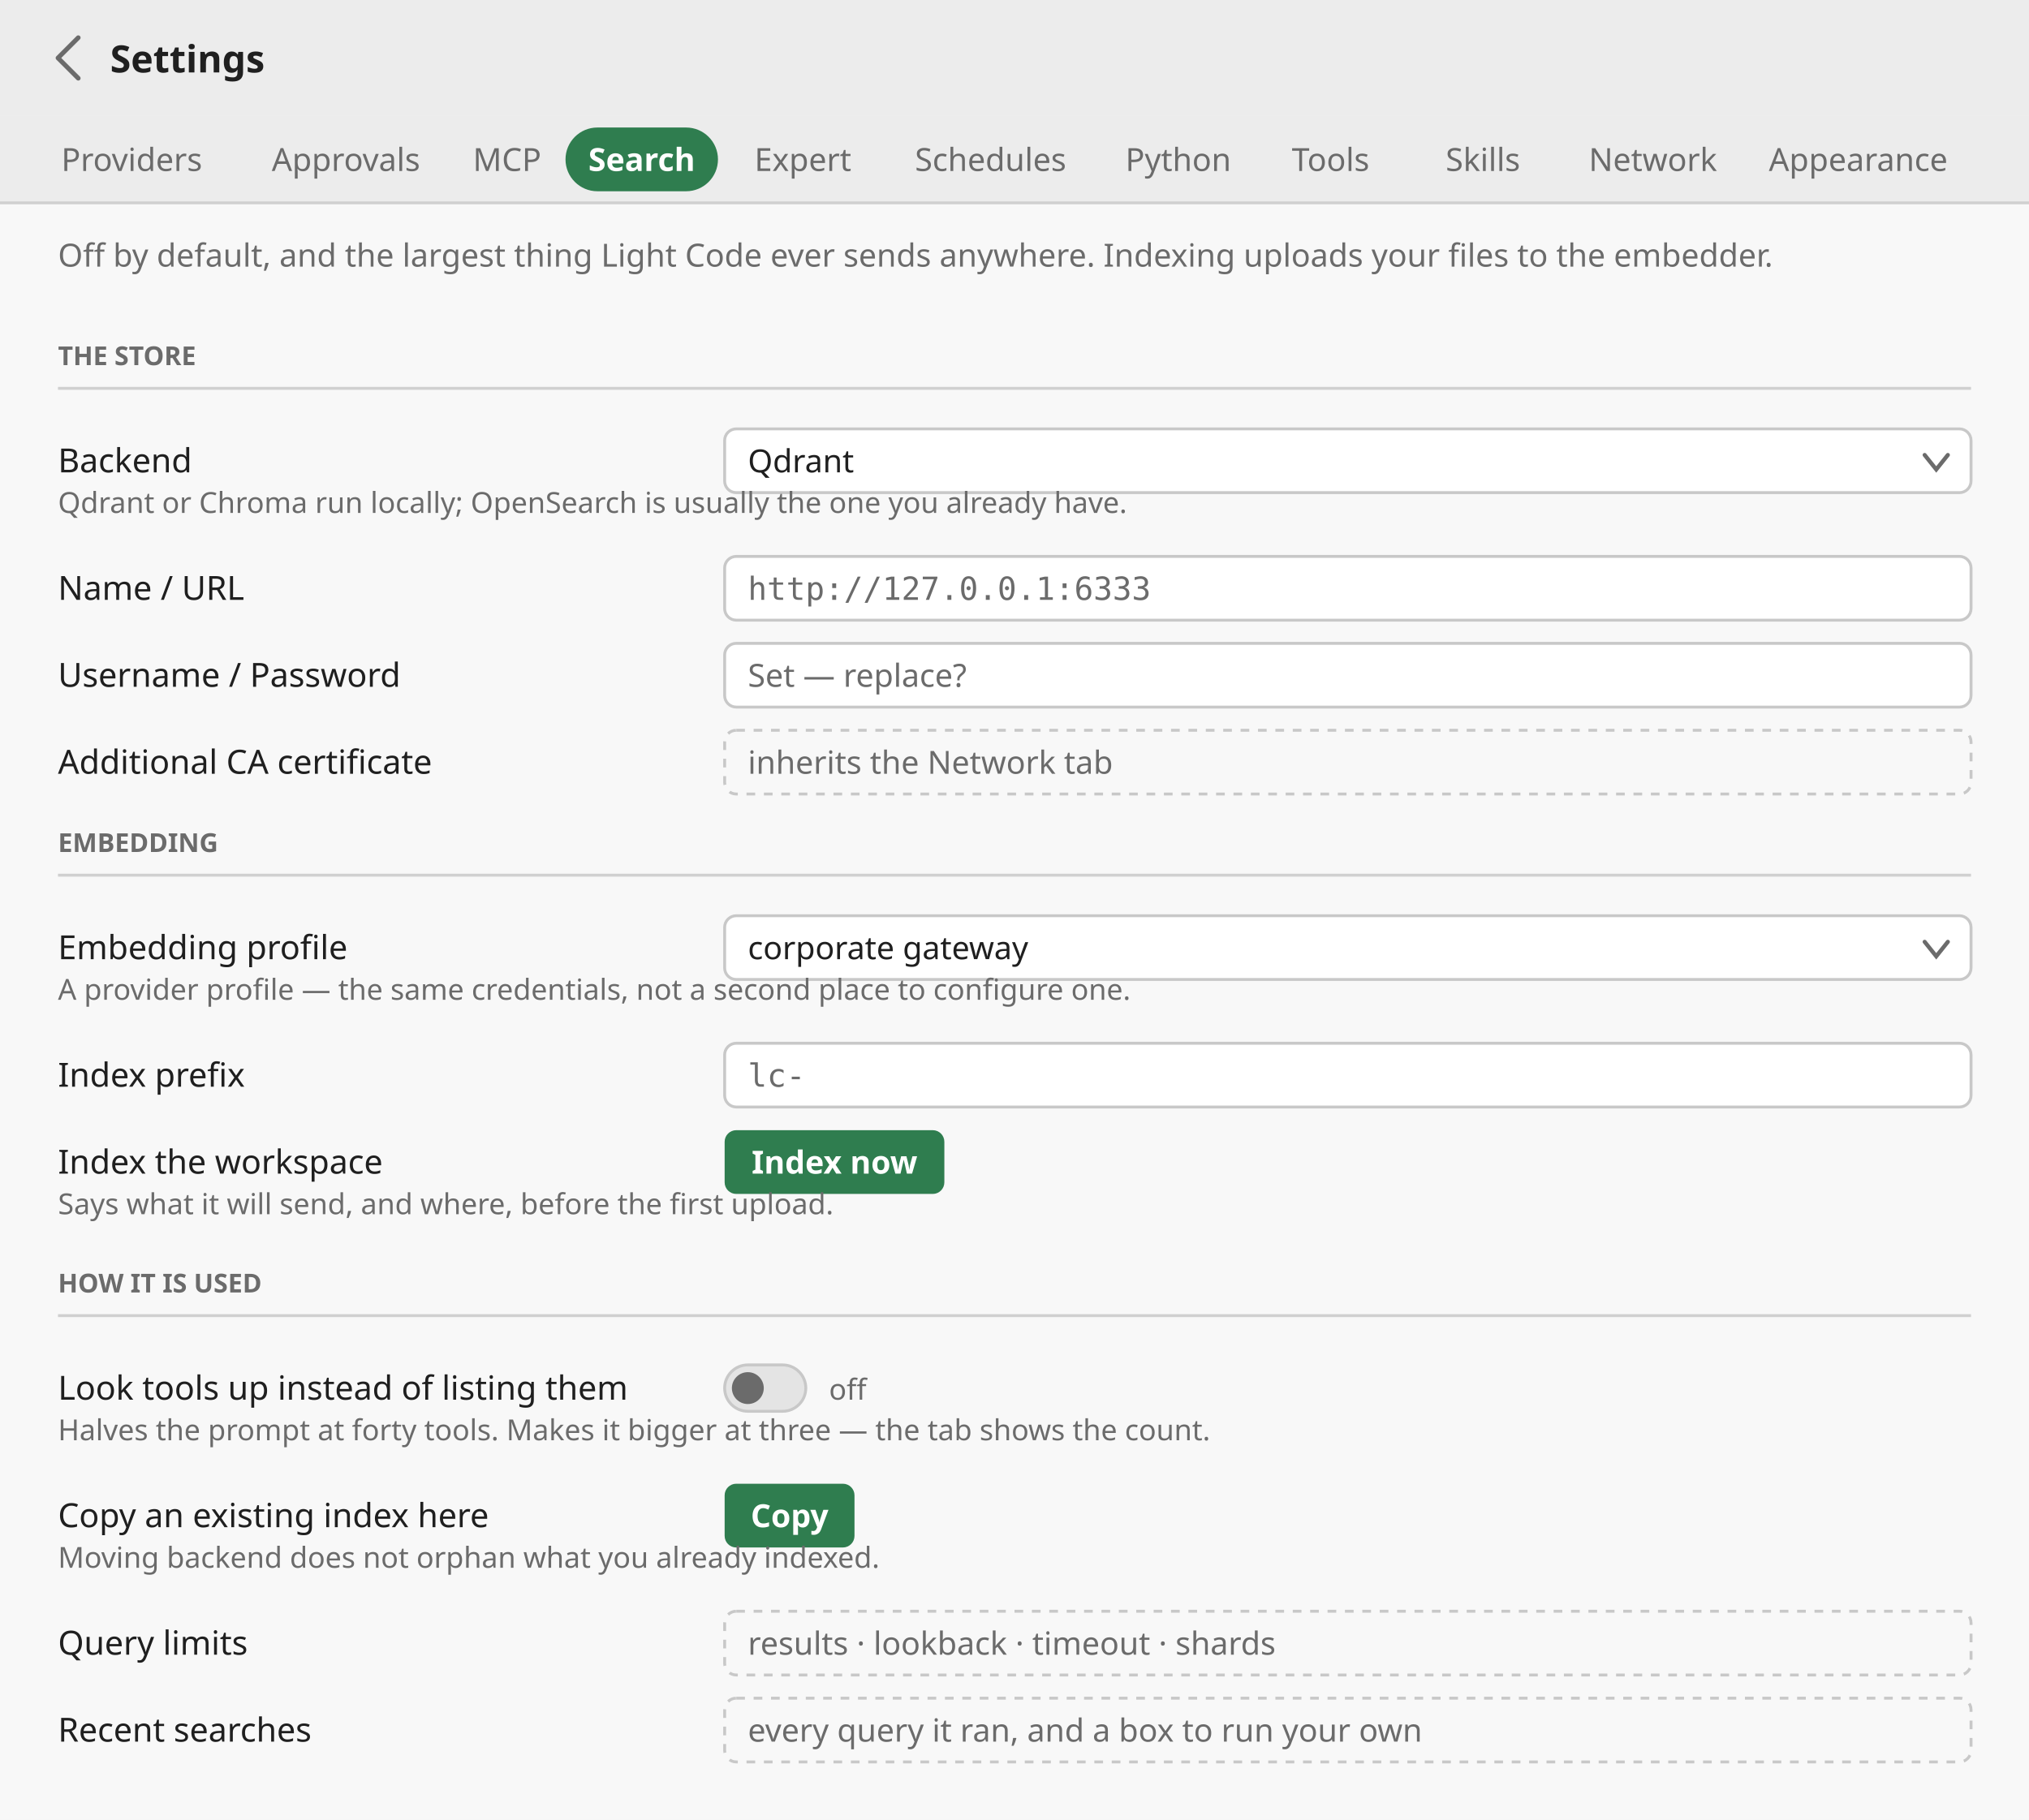
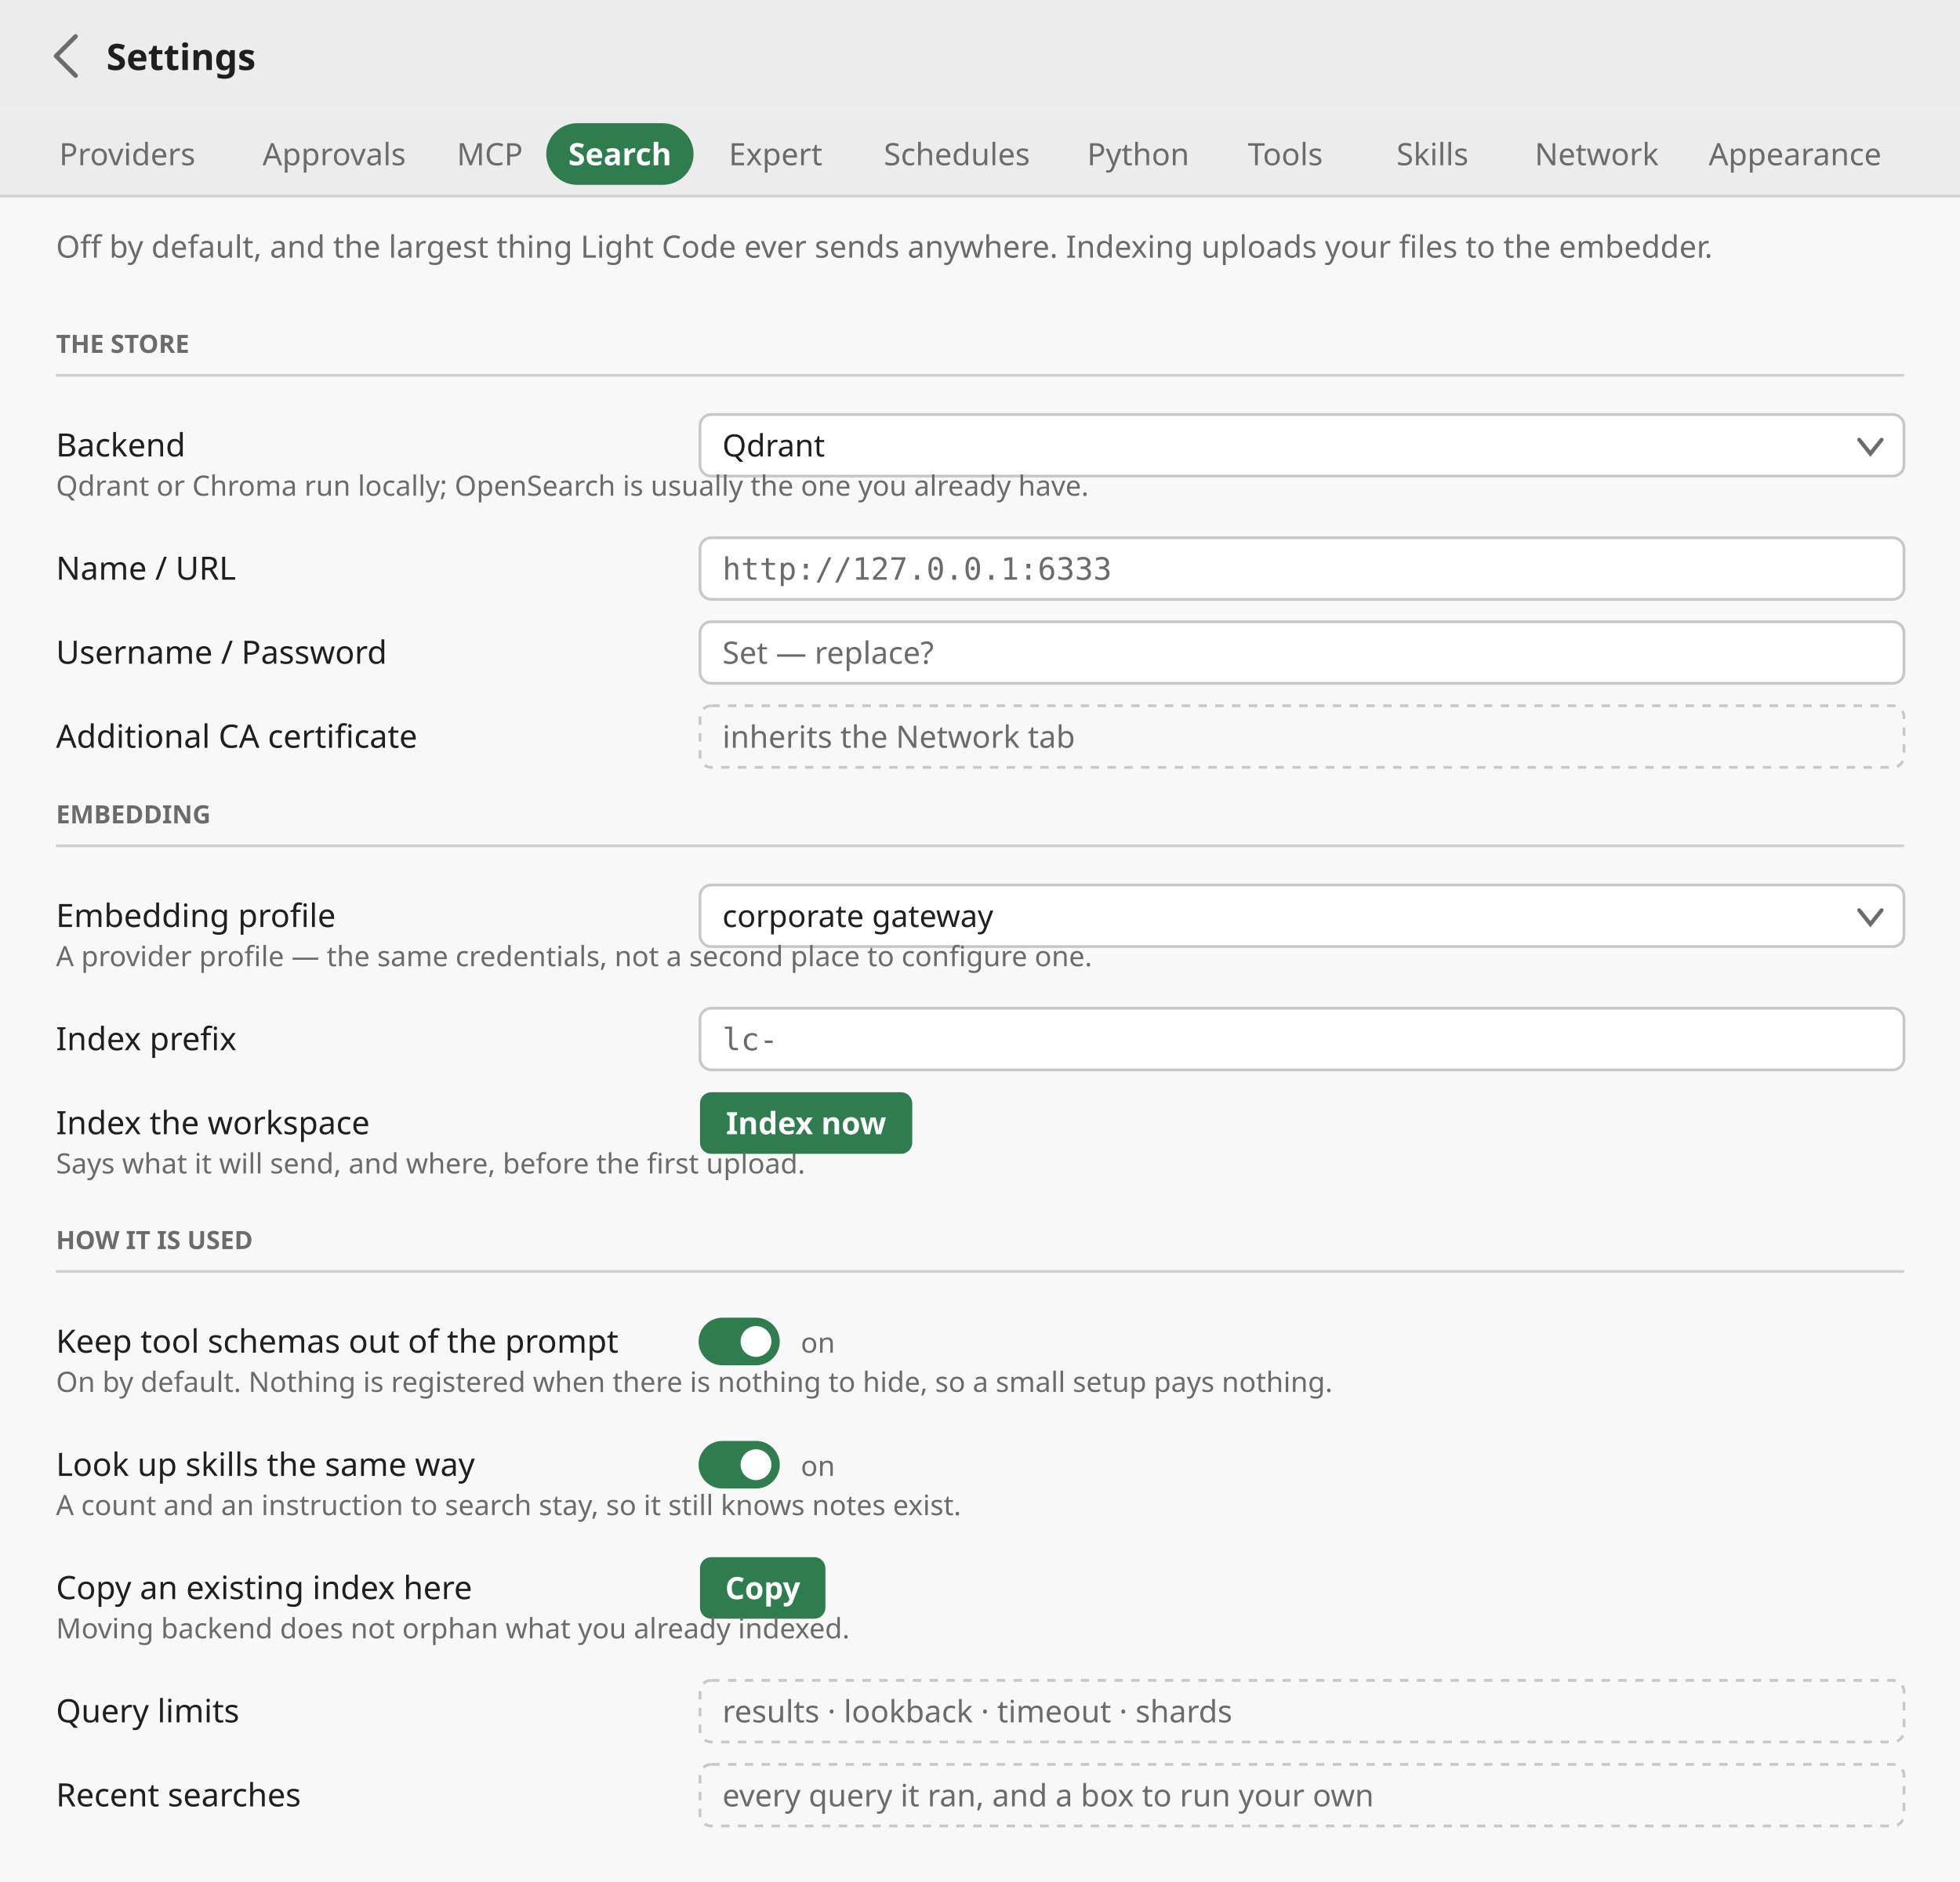
- <svg xmlns="http://www.w3.org/2000/svg" width="700" height="628" viewBox="0 0 700 628" role="img">
-   <rect x="0" y="0" width="700" height="628" rx="0" fill="#f8f8f8" />
+ <svg xmlns="http://www.w3.org/2000/svg" width="700" height="672" viewBox="0 0 700 672" role="img">
+   <rect x="0" y="0" width="700" height="672" rx="0" fill="#f8f8f8" />
  <rect x="0" y="0" width="700" height="40" rx="0" fill="#ececec" />
  <path d="M20 20 l7 -7 M20 20 l7 7" stroke="#6b6b6b" stroke-width="1.6" fill="none" stroke-linecap="round" />
  <text x="38" y="25" font-family="system-ui,'Segoe UI',Ubuntu,sans-serif" font-size="13" font-weight="600" fill="#1f1f1f" text-anchor="start" opacity="1">Settings</text>
  <rect x="0" y="40" width="700" height="30" rx="0" fill="#ececec" />
  <line x1="0" y1="70" x2="700" y2="70" stroke="#d0d0d0" />
  <text x="45.45" y="59" font-family="system-ui,'Segoe UI',Ubuntu,sans-serif" font-size="11" font-weight="400" fill="#6b6b6b" text-anchor="middle" opacity="1">Providers</text>
  <text x="119.35" y="59" font-family="system-ui,'Segoe UI',Ubuntu,sans-serif" font-size="11" font-weight="400" fill="#6b6b6b" text-anchor="middle" opacity="1">Approvals</text>
  <text x="174.95" y="59" font-family="system-ui,'Segoe UI',Ubuntu,sans-serif" font-size="11" font-weight="400" fill="#6b6b6b" text-anchor="middle" opacity="1">MCP</text>
  <rect x="195.1" y="44" width="52.6" height="22" rx="11" fill="#2f7d4f" />
  <text x="221.4" y="59" font-family="system-ui,'Segoe UI',Ubuntu,sans-serif" font-size="11" font-weight="600" fill="#ffffff" text-anchor="middle" opacity="1">Search</text>
  <text x="277" y="59" font-family="system-ui,'Segoe UI',Ubuntu,sans-serif" font-size="11" font-weight="400" fill="#6b6b6b" text-anchor="middle" opacity="1">Expert</text>
  <text x="341.75" y="59" font-family="system-ui,'Segoe UI',Ubuntu,sans-serif" font-size="11" font-weight="400" fill="#6b6b6b" text-anchor="middle" opacity="1">Schedules</text>
  <text x="406.5" y="59" font-family="system-ui,'Segoe UI',Ubuntu,sans-serif" font-size="11" font-weight="400" fill="#6b6b6b" text-anchor="middle" opacity="1">Python</text>
  <text x="459.05" y="59" font-family="system-ui,'Segoe UI',Ubuntu,sans-serif" font-size="11" font-weight="400" fill="#6b6b6b" text-anchor="middle" opacity="1">Tools</text>
  <text x="511.6" y="59" font-family="system-ui,'Segoe UI',Ubuntu,sans-serif" font-size="11" font-weight="400" fill="#6b6b6b" text-anchor="middle" opacity="1">Skills</text>
  <text x="570.25" y="59" font-family="system-ui,'Segoe UI',Ubuntu,sans-serif" font-size="11" font-weight="400" fill="#6b6b6b" text-anchor="middle" opacity="1">Network</text>
  <text x="641.1" y="59" font-family="system-ui,'Segoe UI',Ubuntu,sans-serif" font-size="11" font-weight="400" fill="#6b6b6b" text-anchor="middle" opacity="1">Appearance</text>
  <text x="20" y="92" font-family="system-ui,'Segoe UI',Ubuntu,sans-serif" font-size="11" font-weight="400" fill="#6b6b6b" text-anchor="start" opacity="1">Off by default, and the largest thing Light Code ever sends anywhere. Indexing uploads your files to the embedder.</text>
  <text x="20" y="126" font-family="system-ui,'Segoe UI',Ubuntu,sans-serif" font-size="9" font-weight="700" fill="#6b6b6b" text-anchor="start" opacity="1">THE STORE</text>
  <line x1="20" y1="134" x2="680" y2="134" stroke="#d0d0d0" />
  <text x="20" y="163" font-family="system-ui,'Segoe UI',Ubuntu,sans-serif" font-size="11.5" font-weight="400" fill="#1f1f1f" text-anchor="start" opacity="1">Backend</text>
  <rect x="250" y="148" width="430" height="22" rx="4" fill="#ffffff" stroke="#c8c8c8" stroke-width="1" />
  <text x="258" y="163" font-family="system-ui,'Segoe UI',Ubuntu,sans-serif" font-size="11" font-weight="400" fill="#1f1f1f" text-anchor="start" opacity="1">Qdrant</text>
  <path d="M664 157 l4 5 l4 -5" stroke="#6b6b6b" stroke-width="1.4" fill="none" stroke-linecap="round" />
  <text x="20" y="177" font-family="system-ui,'Segoe UI',Ubuntu,sans-serif" font-size="10" font-weight="400" fill="#6b6b6b" text-anchor="start" opacity="1">Qdrant or Chroma run locally; OpenSearch is usually the one you already have.</text>
  <text x="20" y="207" font-family="system-ui,'Segoe UI',Ubuntu,sans-serif" font-size="11.5" font-weight="400" fill="#1f1f1f" text-anchor="start" opacity="1">Name / URL</text>
  <rect x="250" y="192" width="430" height="22" rx="4" fill="#ffffff" stroke="#c8c8c8" stroke-width="1" />
  <text x="258" y="207" font-family="ui-monospace,'Cascadia Code','Consolas',monospace" font-size="11" font-weight="400" fill="#6b6b6b" text-anchor="start" opacity="1">http://127.0.0.1:6333</text>
  <text x="20" y="237" font-family="system-ui,'Segoe UI',Ubuntu,sans-serif" font-size="11.5" font-weight="400" fill="#1f1f1f" text-anchor="start" opacity="1">Username / Password</text>
  <rect x="250" y="222" width="430" height="22" rx="4" fill="#ffffff" stroke="#c8c8c8" stroke-width="1" />
  <text x="258" y="237" font-family="system-ui,'Segoe UI',Ubuntu,sans-serif" font-size="11" font-weight="400" fill="#6b6b6b" text-anchor="start" opacity="1">Set — replace?</text>
  <text x="20" y="267" font-family="system-ui,'Segoe UI',Ubuntu,sans-serif" font-size="11.5" font-weight="400" fill="#1f1f1f" text-anchor="start" opacity="1">Additional CA certificate</text>
  <rect x="250" y="252" width="430" height="22" rx="4" fill="none" stroke="#c8c8c8" stroke-width="1" stroke-dasharray="3 3" />
  <text x="258" y="267" font-family="system-ui,'Segoe UI',Ubuntu,sans-serif" font-size="11" font-weight="400" fill="#6b6b6b" text-anchor="start" opacity="1">inherits the Network tab</text>
  <text x="20" y="294" font-family="system-ui,'Segoe UI',Ubuntu,sans-serif" font-size="9" font-weight="700" fill="#6b6b6b" text-anchor="start" opacity="1">EMBEDDING</text>
  <line x1="20" y1="302" x2="680" y2="302" stroke="#d0d0d0" />
  <text x="20" y="331" font-family="system-ui,'Segoe UI',Ubuntu,sans-serif" font-size="11.5" font-weight="400" fill="#1f1f1f" text-anchor="start" opacity="1">Embedding profile</text>
  <rect x="250" y="316" width="430" height="22" rx="4" fill="#ffffff" stroke="#c8c8c8" stroke-width="1" />
  <text x="258" y="331" font-family="system-ui,'Segoe UI',Ubuntu,sans-serif" font-size="11" font-weight="400" fill="#1f1f1f" text-anchor="start" opacity="1">corporate gateway</text>
  <path d="M664 325 l4 5 l4 -5" stroke="#6b6b6b" stroke-width="1.4" fill="none" stroke-linecap="round" />
  <text x="20" y="345" font-family="system-ui,'Segoe UI',Ubuntu,sans-serif" font-size="10" font-weight="400" fill="#6b6b6b" text-anchor="start" opacity="1">A provider profile — the same credentials, not a second place to configure one.</text>
  <text x="20" y="375" font-family="system-ui,'Segoe UI',Ubuntu,sans-serif" font-size="11.5" font-weight="400" fill="#1f1f1f" text-anchor="start" opacity="1">Index prefix</text>
  <rect x="250" y="360" width="430" height="22" rx="4" fill="#ffffff" stroke="#c8c8c8" stroke-width="1" />
  <text x="258" y="375" font-family="ui-monospace,'Cascadia Code','Consolas',monospace" font-size="11" font-weight="400" fill="#6b6b6b" text-anchor="start" opacity="1">lc-</text>
  <text x="20" y="405" font-family="system-ui,'Segoe UI',Ubuntu,sans-serif" font-size="11.5" font-weight="400" fill="#1f1f1f" text-anchor="start" opacity="1">Index the workspace</text>
  <rect x="250" y="390" width="75.8" height="22" rx="4" fill="#2f7d4f" />
  <text x="287.9" y="405" font-family="system-ui,'Segoe UI',Ubuntu,sans-serif" font-size="11" font-weight="600" fill="#ffffff" text-anchor="middle" opacity="1">Index now</text>
  <text x="20" y="419" font-family="system-ui,'Segoe UI',Ubuntu,sans-serif" font-size="10" font-weight="400" fill="#6b6b6b" text-anchor="start" opacity="1">Says what it will send, and where, before the first upload.</text>
  <text x="20" y="446" font-family="system-ui,'Segoe UI',Ubuntu,sans-serif" font-size="9" font-weight="700" fill="#6b6b6b" text-anchor="start" opacity="1">HOW IT IS USED</text>
  <line x1="20" y1="454" x2="680" y2="454" stroke="#d0d0d0" />
-   <text x="20" y="483" font-family="system-ui,'Segoe UI',Ubuntu,sans-serif" font-size="11.5" font-weight="400" fill="#1f1f1f" text-anchor="start" opacity="1">Look tools up instead of listing them</text>
-   <rect x="250" y="471" width="28" height="16" rx="8" fill="#e4e4e4" stroke="#c8c8c8" stroke-width="1" />
-   <circle cx="258" cy="479" r="5.5" fill="#6b6b6b" />
-   <text x="286" y="483" font-family="system-ui,'Segoe UI',Ubuntu,sans-serif" font-size="10" font-weight="400" fill="#6b6b6b" text-anchor="start" opacity="1">off</text>
-   <text x="20" y="497" font-family="system-ui,'Segoe UI',Ubuntu,sans-serif" font-size="10" font-weight="400" fill="#6b6b6b" text-anchor="start" opacity="1">Halves the prompt at forty tools. Makes it bigger at three — the tab shows the count.</text>
-   <text x="20" y="527" font-family="system-ui,'Segoe UI',Ubuntu,sans-serif" font-size="11.5" font-weight="400" fill="#1f1f1f" text-anchor="start" opacity="1">Copy an existing index here</text>
-   <rect x="250" y="512" width="44.8" height="22" rx="4" fill="#2f7d4f" />
-   <text x="272.4" y="527" font-family="system-ui,'Segoe UI',Ubuntu,sans-serif" font-size="11" font-weight="600" fill="#ffffff" text-anchor="middle" opacity="1">Copy</text>
-   <text x="20" y="541" font-family="system-ui,'Segoe UI',Ubuntu,sans-serif" font-size="10" font-weight="400" fill="#6b6b6b" text-anchor="start" opacity="1">Moving backend does not orphan what you already indexed.</text>
-   <text x="20" y="571" font-family="system-ui,'Segoe UI',Ubuntu,sans-serif" font-size="11.5" font-weight="400" fill="#1f1f1f" text-anchor="start" opacity="1">Query limits</text>
-   <rect x="250" y="556" width="430" height="22" rx="4" fill="none" stroke="#c8c8c8" stroke-width="1" stroke-dasharray="3 3" />
-   <text x="258" y="571" font-family="system-ui,'Segoe UI',Ubuntu,sans-serif" font-size="11" font-weight="400" fill="#6b6b6b" text-anchor="start" opacity="1">results · lookback · timeout · shards</text>
-   <text x="20" y="601" font-family="system-ui,'Segoe UI',Ubuntu,sans-serif" font-size="11.5" font-weight="400" fill="#1f1f1f" text-anchor="start" opacity="1">Recent searches</text>
-   <rect x="250" y="586" width="430" height="22" rx="4" fill="none" stroke="#c8c8c8" stroke-width="1" stroke-dasharray="3 3" />
-   <text x="258" y="601" font-family="system-ui,'Segoe UI',Ubuntu,sans-serif" font-size="11" font-weight="400" fill="#6b6b6b" text-anchor="start" opacity="1">every query it ran, and a box to run your own</text>
+   <text x="20" y="483" font-family="system-ui,'Segoe UI',Ubuntu,sans-serif" font-size="11.5" font-weight="400" fill="#1f1f1f" text-anchor="start" opacity="1">Keep tool schemas out of the prompt</text>
+   <rect x="250" y="471" width="28" height="16" rx="8" fill="#2f7d4f" stroke="#2f7d4f" stroke-width="1" />
+   <circle cx="270" cy="479" r="5.5" fill="#ffffff" />
+   <text x="286" y="483" font-family="system-ui,'Segoe UI',Ubuntu,sans-serif" font-size="10" font-weight="400" fill="#6b6b6b" text-anchor="start" opacity="1">on</text>
+   <text x="20" y="497" font-family="system-ui,'Segoe UI',Ubuntu,sans-serif" font-size="10" font-weight="400" fill="#6b6b6b" text-anchor="start" opacity="1">On by default. Nothing is registered when there is nothing to hide, so a small setup pays nothing.</text>
+   <text x="20" y="527" font-family="system-ui,'Segoe UI',Ubuntu,sans-serif" font-size="11.5" font-weight="400" fill="#1f1f1f" text-anchor="start" opacity="1">Look up skills the same way</text>
+   <rect x="250" y="515" width="28" height="16" rx="8" fill="#2f7d4f" stroke="#2f7d4f" stroke-width="1" />
+   <circle cx="270" cy="523" r="5.5" fill="#ffffff" />
+   <text x="286" y="527" font-family="system-ui,'Segoe UI',Ubuntu,sans-serif" font-size="10" font-weight="400" fill="#6b6b6b" text-anchor="start" opacity="1">on</text>
+   <text x="20" y="541" font-family="system-ui,'Segoe UI',Ubuntu,sans-serif" font-size="10" font-weight="400" fill="#6b6b6b" text-anchor="start" opacity="1">A count and an instruction to search stay, so it still knows notes exist.</text>
+   <text x="20" y="571" font-family="system-ui,'Segoe UI',Ubuntu,sans-serif" font-size="11.5" font-weight="400" fill="#1f1f1f" text-anchor="start" opacity="1">Copy an existing index here</text>
+   <rect x="250" y="556" width="44.8" height="22" rx="4" fill="#2f7d4f" />
+   <text x="272.4" y="571" font-family="system-ui,'Segoe UI',Ubuntu,sans-serif" font-size="11" font-weight="600" fill="#ffffff" text-anchor="middle" opacity="1">Copy</text>
+   <text x="20" y="585" font-family="system-ui,'Segoe UI',Ubuntu,sans-serif" font-size="10" font-weight="400" fill="#6b6b6b" text-anchor="start" opacity="1">Moving backend does not orphan what you already indexed.</text>
+   <text x="20" y="615" font-family="system-ui,'Segoe UI',Ubuntu,sans-serif" font-size="11.5" font-weight="400" fill="#1f1f1f" text-anchor="start" opacity="1">Query limits</text>
+   <rect x="250" y="600" width="430" height="22" rx="4" fill="none" stroke="#c8c8c8" stroke-width="1" stroke-dasharray="3 3" />
+   <text x="258" y="615" font-family="system-ui,'Segoe UI',Ubuntu,sans-serif" font-size="11" font-weight="400" fill="#6b6b6b" text-anchor="start" opacity="1">results · lookback · timeout · shards</text>
+   <text x="20" y="645" font-family="system-ui,'Segoe UI',Ubuntu,sans-serif" font-size="11.5" font-weight="400" fill="#1f1f1f" text-anchor="start" opacity="1">Recent searches</text>
+   <rect x="250" y="630" width="430" height="22" rx="4" fill="none" stroke="#c8c8c8" stroke-width="1" stroke-dasharray="3 3" />
+   <text x="258" y="645" font-family="system-ui,'Segoe UI',Ubuntu,sans-serif" font-size="11" font-weight="400" fill="#6b6b6b" text-anchor="start" opacity="1">every query it ran, and a box to run your own</text>
</svg>
